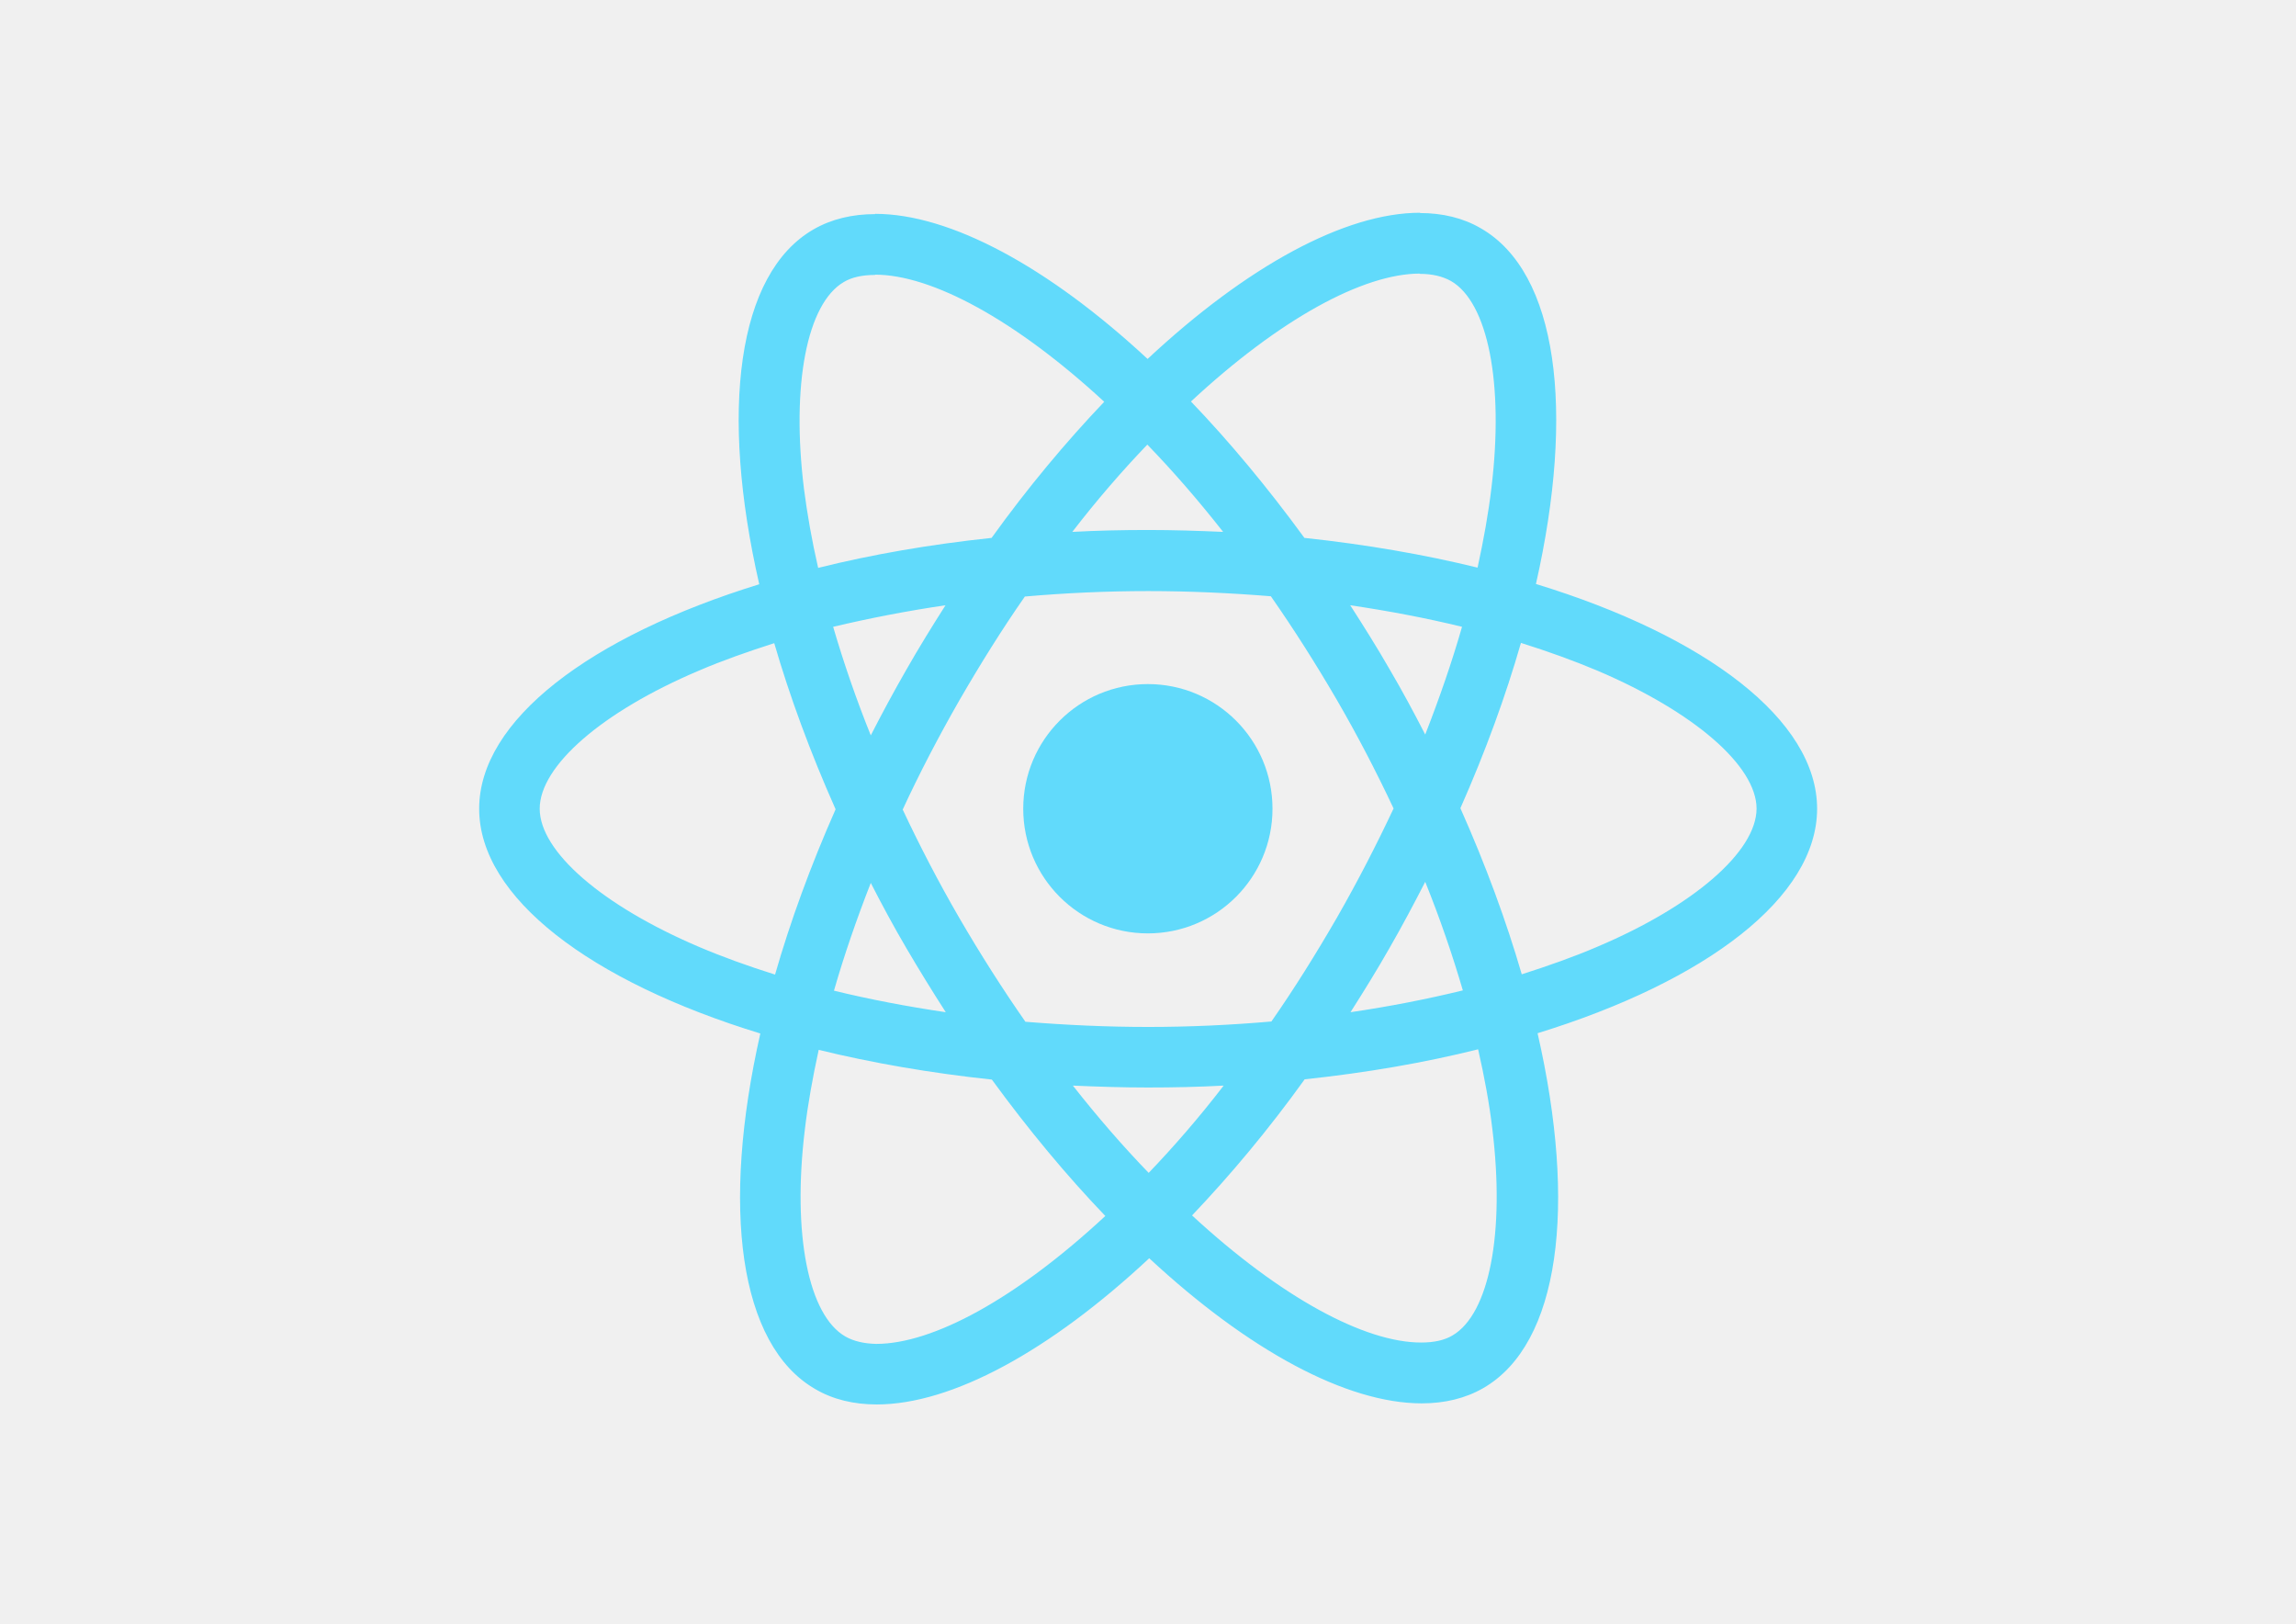
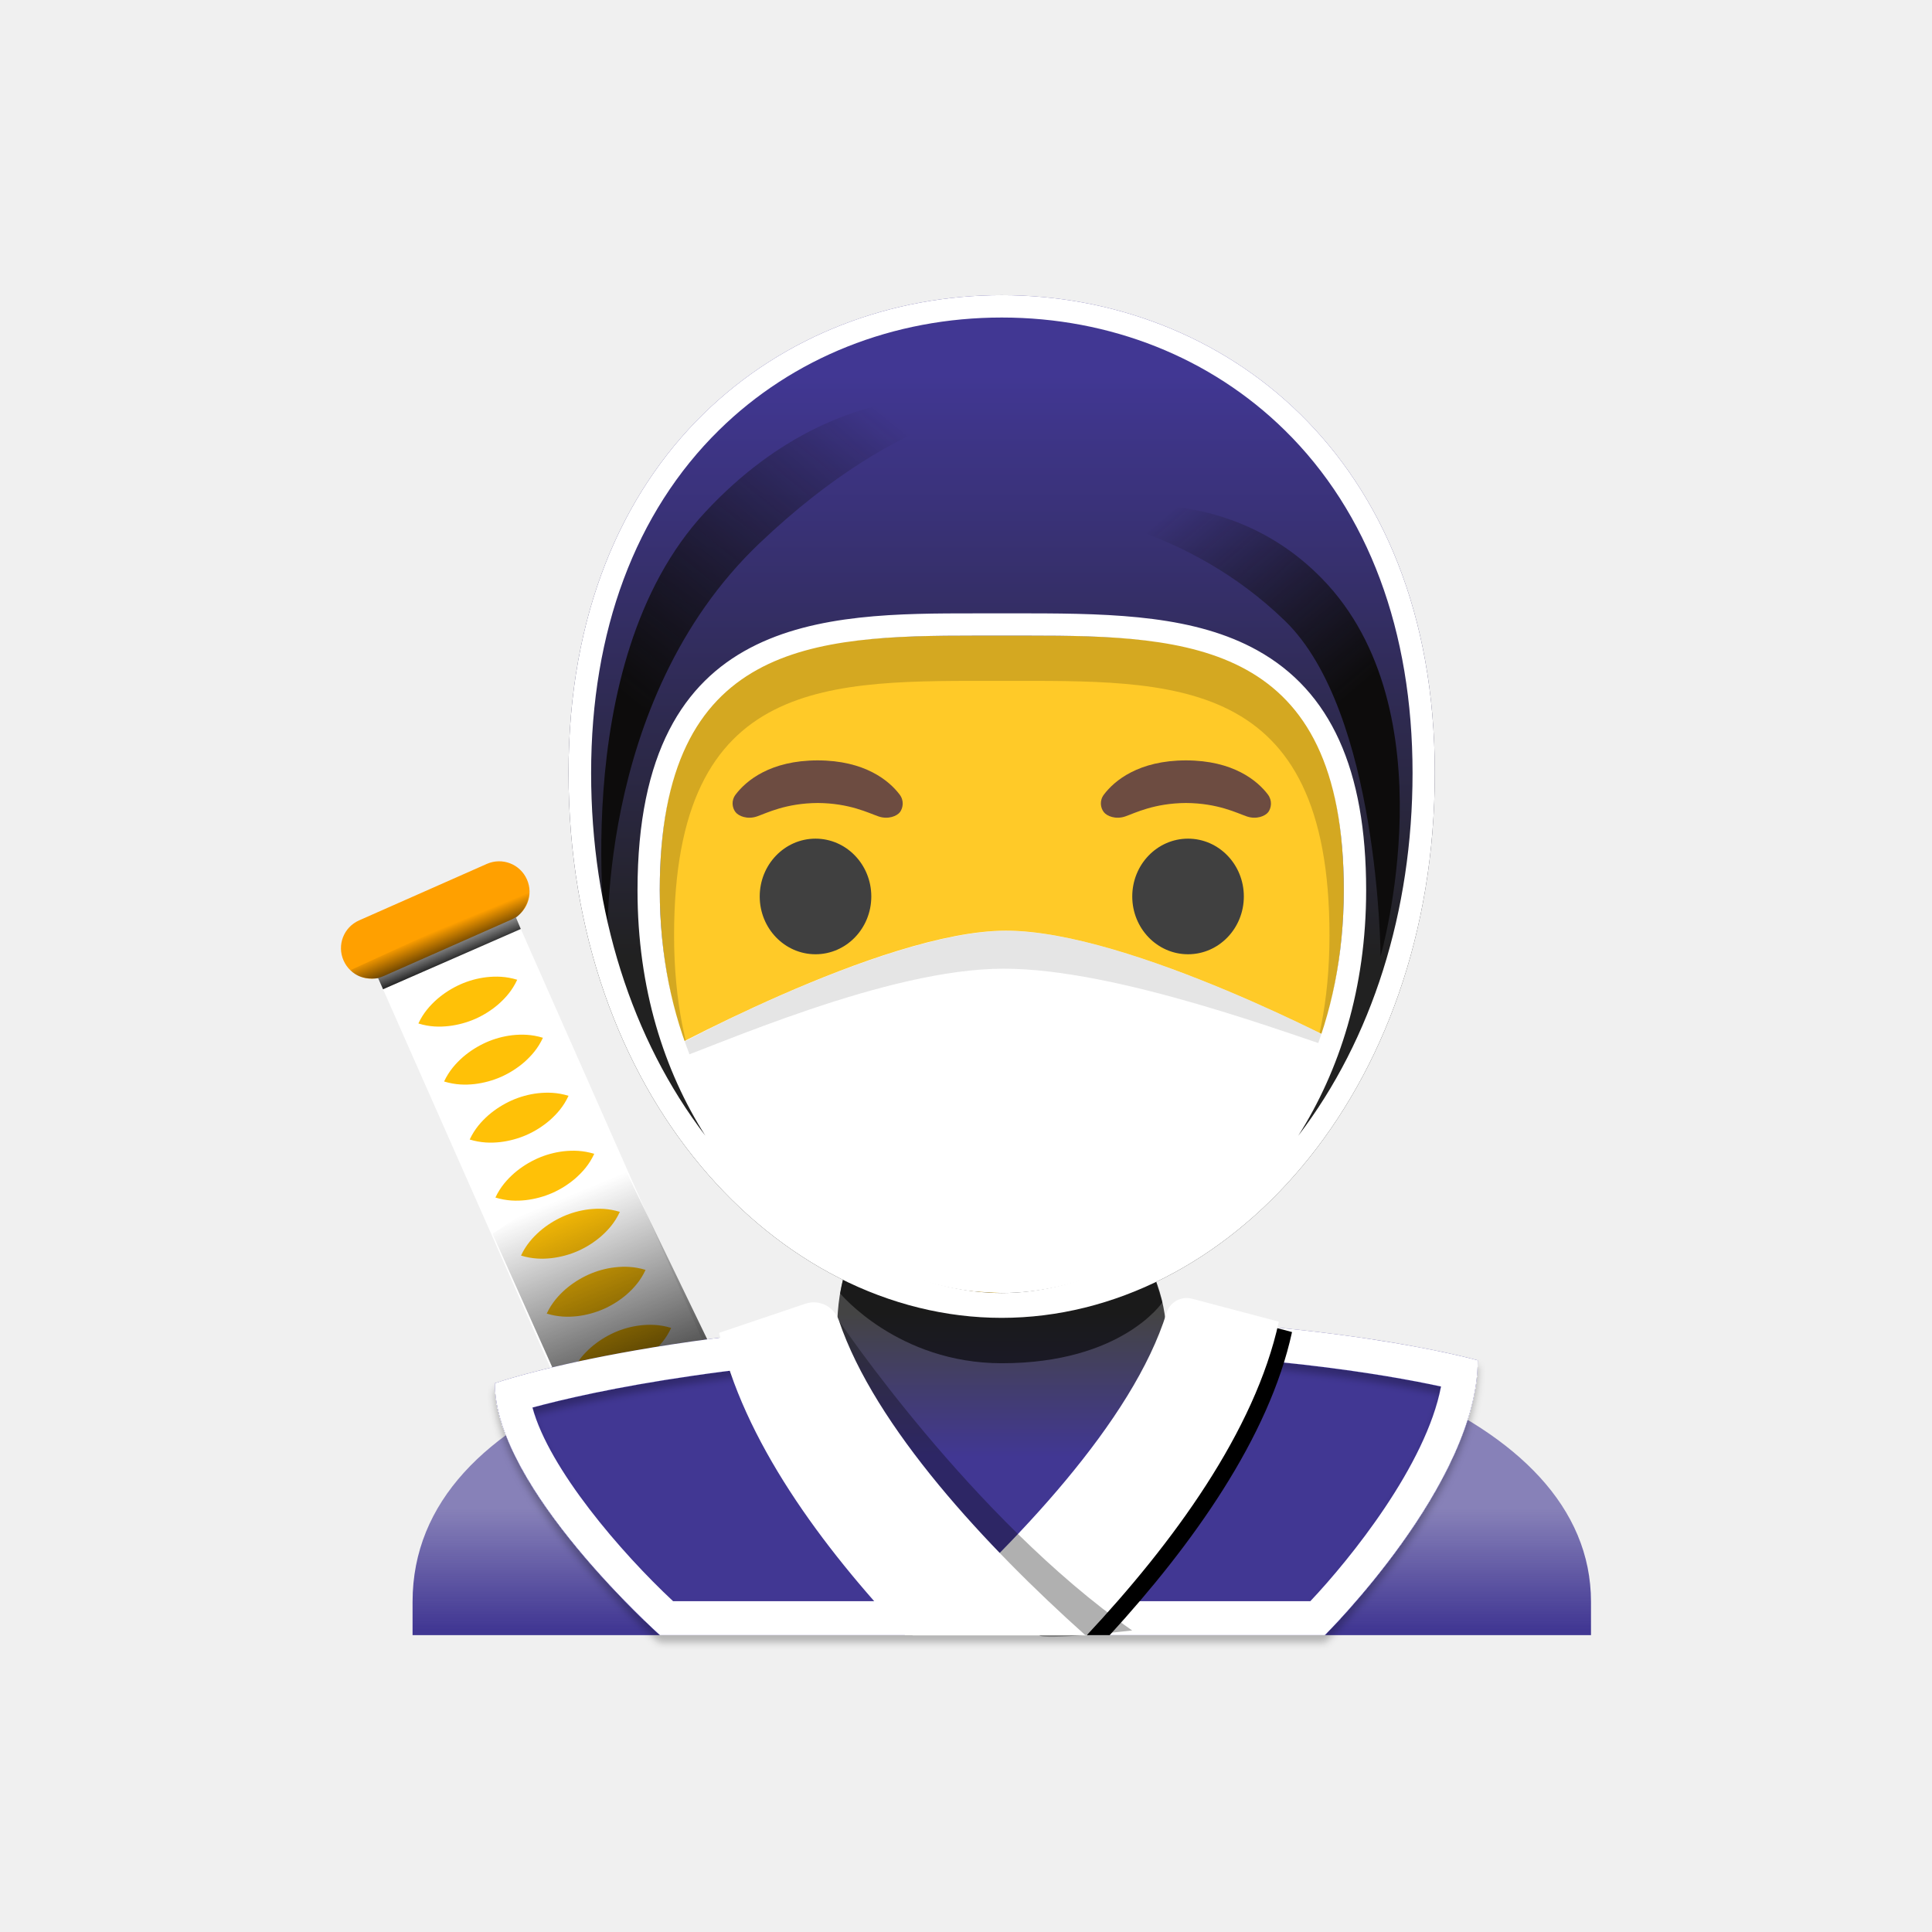
- <svg xmlns="http://www.w3.org/2000/svg" viewBox="0 0 841.9 595.3">
-   <g fill="#61DAFB">
-     <path d="M666.3 296.5c0-32.5-40.7-63.3-103.1-82.4 14.4-63.6 8-114.2-20.2-130.4-6.5-3.8-14.1-5.6-22.4-5.6v22.3c4.6 0 8.3.9 11.4 2.6 13.6 7.8 19.5 37.5 14.9 75.7-1.1 9.4-2.9 19.3-5.1 29.4-19.6-4.8-41-8.5-63.5-10.9-13.5-18.5-27.5-35.3-41.6-50 32.6-30.3 63.2-46.9 84-46.9V78c-27.5 0-63.5 19.6-99.9 53.6-36.4-33.8-72.4-53.2-99.9-53.2v22.3c20.7 0 51.4 16.5 84 46.6-14 14.7-28 31.4-41.3 49.9-22.6 2.4-44 6.1-63.6 11-2.3-10-4-19.7-5.2-29-4.7-38.2 1.1-67.9 14.6-75.8 3-1.8 6.9-2.6 11.5-2.6V78.5c-8.4 0-16 1.8-22.6 5.6-28.1 16.2-34.4 66.7-19.9 130.1-62.2 19.2-102.7 49.9-102.7 82.3 0 32.5 40.7 63.3 103.1 82.4-14.4 63.6-8 114.2 20.2 130.4 6.5 3.8 14.1 5.6 22.5 5.6 27.5 0 63.5-19.6 99.9-53.6 36.4 33.8 72.4 53.2 99.9 53.2 8.4 0 16-1.8 22.6-5.6 28.1-16.2 34.4-66.7 19.9-130.1 62-19.1 102.5-49.9 102.5-82.3zm-130.2-66.7c-3.7 12.9-8.3 26.2-13.5 39.5-4.1-8-8.4-16-13.1-24-4.6-8-9.5-15.8-14.4-23.4 14.2 2.1 27.9 4.7 41 7.9zm-45.8 106.5c-7.8 13.5-15.8 26.3-24.1 38.2-14.9 1.3-30 2-45.2 2-15.1 0-30.2-.7-45-1.9-8.3-11.9-16.4-24.6-24.2-38-7.6-13.1-14.5-26.4-20.8-39.8 6.2-13.4 13.2-26.8 20.7-39.9 7.8-13.5 15.8-26.3 24.1-38.2 14.9-1.3 30-2 45.2-2 15.1 0 30.2.7 45 1.9 8.3 11.9 16.4 24.6 24.2 38 7.6 13.1 14.5 26.4 20.8 39.8-6.3 13.4-13.2 26.8-20.7 39.9zm32.3-13c5.4 13.4 10 26.8 13.8 39.8-13.1 3.2-26.9 5.9-41.2 8 4.9-7.7 9.8-15.6 14.4-23.7 4.6-8 8.9-16.1 13-24.1zM421.2 430c-9.3-9.6-18.6-20.3-27.8-32 9 .4 18.2.7 27.5.7 9.4 0 18.7-.2 27.8-.7-9 11.7-18.3 22.4-27.5 32zm-74.4-58.9c-14.2-2.1-27.9-4.7-41-7.9 3.7-12.9 8.3-26.2 13.5-39.5 4.1 8 8.4 16 13.1 24 4.7 8 9.5 15.8 14.4 23.4zM420.7 163c9.3 9.6 18.6 20.3 27.8 32-9-.4-18.2-.7-27.5-.7-9.4 0-18.7.2-27.8.7 9-11.7 18.3-22.4 27.5-32zm-74 58.9c-4.9 7.7-9.8 15.6-14.4 23.7-4.6 8-8.9 16-13 24-5.4-13.4-10-26.8-13.8-39.8 13.1-3.1 26.9-5.8 41.2-7.9zm-90.5 125.2c-35.4-15.1-58.3-34.9-58.3-50.6 0-15.7 22.9-35.6 58.3-50.6 8.6-3.7 18-7 27.7-10.1 5.7 19.6 13.2 40 22.5 60.9-9.2 20.8-16.6 41.1-22.2 60.6-9.9-3.1-19.3-6.5-28-10.2zM310 490c-13.6-7.8-19.5-37.5-14.9-75.7 1.1-9.4 2.9-19.3 5.1-29.4 19.6 4.8 41 8.5 63.5 10.9 13.5 18.5 27.5 35.3 41.6 50-32.6 30.3-63.2 46.9-84 46.9-4.5-.1-8.3-1-11.3-2.7zm237.2-76.2c4.7 38.2-1.1 67.9-14.6 75.8-3 1.8-6.9 2.6-11.5 2.6-20.7 0-51.4-16.5-84-46.6 14-14.7 28-31.4 41.3-49.9 22.6-2.4 44-6.1 63.6-11 2.3 10.1 4.1 19.8 5.2 29.1zm38.5-66.7c-8.6 3.7-18 7-27.7 10.1-5.7-19.6-13.2-40-22.5-60.9 9.2-20.8 16.6-41.1 22.2-60.6 9.9 3.1 19.3 6.5 28.1 10.2 35.4 15.1 58.3 34.9 58.3 50.6-.1 15.7-23 35.6-58.4 50.6zM320.8 78.4z" />
-     <circle cx="420.9" cy="296.5" r="45.7" />
-     <path d="M520.5 78.1z" />
+ <svg xmlns="http://www.w3.org/2000/svg" width="1080" height="1080" viewBox="0 0 1080 1080" fill="none">
+   <path d="M445.063 867.5L368.187 901.5L207.188 537.312L284.062 503.312L445.063 867.5Z" fill="url(#paint0_linear_682_3)" />
+   <path d="M233.875 572.125C236.688 566.125 240.438 562 244.375 558.5C248.375 555.063 252.687 552.375 257.25 550.313C261.932 548.218 266.906 546.848 272 546.25C277.25 545.688 282.812 545.75 289.125 547.688C286.312 553.75 282.625 557.812 278.625 561.375C274.736 564.722 270.377 567.48 265.688 569.563C260.992 571.608 256.023 572.956 250.937 573.563C245.812 574.125 240.25 574.125 233.875 572.125Z" fill="#FFC107" />
+   <path d="M276.938 669.438C279.75 663.438 283.5 659.313 287.438 655.813C291.438 652.375 295.75 649.688 300.312 647.625C304.995 645.531 309.968 644.161 315.063 643.563C320.313 643 325.875 643.063 332.188 645C329.375 651.063 325.687 655.125 321.687 658.687C317.798 662.034 313.439 664.793 308.75 666.875C304.055 668.921 299.085 670.268 294 670.875C288.812 671.438 283.312 671.375 276.938 669.438Z" fill="#FFC107" />
+   <path d="M248.25 604.563C251.062 598.563 254.813 594.438 258.75 590.938C262.75 587.5 267.062 584.812 271.625 582.75C276.307 580.656 281.281 579.286 286.375 578.688C291.625 578.125 297.188 578.187 303.5 580.125C300.688 586.187 297 590.25 293 593.813C289.111 597.159 284.752 599.918 280.063 602C275.367 604.046 270.398 605.393 265.312 606C260.125 606.562 254.625 606.5 248.25 604.563Z" fill="#FFC107" />
+   <path d="M305.625 734.312C308.437 728.312 312.188 724.188 316.125 720.688C320.125 717.25 324.437 714.562 329 712.5C333.682 710.406 338.656 709.036 343.75 708.437C349 707.875 354.5 707.937 360.875 709.875C358.063 715.937 354.375 720 350.375 723.563C346.486 726.909 342.127 729.668 337.438 731.75C332.742 733.796 327.773 735.143 322.687 735.75C317.5 736.312 312 736.25 305.625 734.312Z" fill="#FFC107" />
+   <path d="M291.25 701.875C294.062 695.875 297.812 691.75 301.75 688.25C305.75 684.813 310.062 682.125 314.625 680.063C319.307 677.968 324.281 676.598 329.375 676C334.625 675.438 340.125 675.5 346.5 677.438C343.688 683.5 340 687.563 336 691.125C332.111 694.472 327.752 697.23 323.063 699.313C318.367 701.358 313.398 702.706 308.312 703.313C303.125 703.875 297.625 703.813 291.25 701.875Z" fill="#FFC107" />
+   <path d="M348.625 831.625C351.5 825.625 355.188 821.5 359.125 818C363.125 814.563 367.437 811.875 372 809.812C376.682 807.718 381.656 806.348 386.75 805.75C392 805.187 397.5 805.25 403.875 807.187C401.063 813.25 397.375 817.313 393.375 820.875C389.375 824.313 385.062 827 380.5 829.062C375.805 831.108 370.835 832.456 365.75 833.062C360.5 833.625 355 833.563 348.625 831.625Z" fill="#FFC107" />
+   <path d="M262.562 637C265.375 631 269.125 626.875 273.063 623.375C277.063 619.937 281.375 617.25 285.937 615.187C290.62 613.093 295.593 611.723 300.687 611.125C305.937 610.562 311.5 610.625 317.813 612.562C315 618.625 311.312 622.688 307.312 626.25C303.423 629.597 299.064 632.355 294.375 634.437C289.68 636.483 284.71 637.831 279.625 638.437C274.437 639 268.937 638.937 262.562 637Z" fill="#FFC107" />
+   <path d="M334.312 799.188C337.125 793.188 340.875 789.063 344.813 785.563C348.813 782.125 353.125 779.438 357.688 777.375C362.37 775.281 367.343 773.911 372.437 773.313C377.687 772.75 383.188 772.813 389.563 774.75C386.75 780.813 383.062 784.875 379.062 788.438C375.062 791.875 370.75 794.563 366.187 796.625C361.492 798.671 356.523 800.018 351.438 800.625C346.188 801.188 340.625 801.125 334.312 799.188Z" fill="#FFC107" />
+   <path d="M319.938 766.75C322.75 760.75 326.5 756.625 330.437 753.125C334.437 749.687 338.75 747 343.312 744.937C347.995 742.843 352.968 741.473 358.062 740.875C363.312 740.312 368.813 740.375 375.188 742.312C372.375 748.375 368.687 752.437 364.687 756C360.687 759.437 356.375 762.125 351.812 764.187C347.117 766.233 342.148 767.581 337.062 768.187C331.812 768.75 326.312 768.687 319.938 766.75Z" fill="#FFC107" />
+   <path d="M285.875 514.063L214.5 545.625C205.875 549.438 195.875 545.563 192.063 536.938C188.25 528.313 192.125 518.313 200.75 514.5L272.125 482.938C280.75 479.125 290.75 483 294.562 491.625C298.375 500.188 294.5 510.25 285.875 514.063Z" fill="#FFA000" />
+   <g opacity="0.81">
+     <path d="M318.875 787L275.312 689.687L344.562 643.5L398.188 754.563L318.875 787Z" fill="url(#paint1_linear_682_3)" />
  </g>
+   <path d="M195.875 542.313C201.563 548.563 211.375 546.812 211.375 546.812L214.125 553L291.125 519.313L288.438 512.937C288.438 512.937 296.562 507.375 295.875 496.312L195.875 542.313Z" fill="url(#paint2_linear_682_3)" />
+   <path d="M230.625 895.438V914.062H889.375V895.438C889.375 789.125 722.437 736.5 560 736.688C398.562 736.875 230.625 782.813 230.625 895.438Z" fill="url(#paint3_linear_682_3)" />
+   <path d="M276.625 773.25C276.625 831.688 368.938 914.063 368.938 914.063H740.563C740.563 914.063 826.063 829.438 826.063 760.438C826.063 760.438 731.25 733.25 560 736.688C368.937 740.5 276.625 773.25 276.625 773.25Z" fill="#413793" />
+   <g filter="url(#filter0_d_682_3)">
+     <path d="M589.688 755.375C700.813 755.375 775.312 768.5 805.562 775.063C797.125 819 754.875 871.375 732.5 895.062H376.25C347.062 867.812 307 821.188 297.625 786.812C330.125 778 416.938 758.563 560.375 755.688C570.188 755.5 580 755.375 589.688 755.375ZM589.688 736.375C580.062 736.375 570.188 736.438 560 736.688C369 740.5 276.625 773.25 276.625 773.25C276.625 831.688 368.938 914.062 368.938 914.062H740.562C740.562 914.062 826.062 829.437 826.062 760.437C826.062 760.437 742.125 736.375 589.688 736.375Z" fill="url(#paint4_linear_682_3)" />
+   </g>
+   <path d="M467.812 749.375C467.812 730.75 469.063 698 491.375 687.562C506.813 680.375 610.5 684.062 626.5 692.312C646.75 702.75 652.187 731.75 652.187 749.312C652.187 780.812 610.937 875.187 560.062 875.187C509.187 875.187 467.812 780.875 467.812 749.375Z" fill="url(#paint5_linear_682_3)" />
+   <path opacity="0.61" d="M473.937 702.375L469.625 723C469.625 723 501.937 762.062 560 762.062C627.062 762.062 649.75 728.062 649.75 728.062L643.937 708.75L473.937 702.375Z" fill="black" />
+   <path d="M620.312 914.062C666.5 863.625 709.438 803.562 722.25 744.625L673.75 731.813C667.625 730.188 661.375 733.687 659.5 739.687C641.438 797.937 580.062 863.812 524.188 914.062H620.312Z" fill="black" />
+   <path d="M607.438 914.187C655.688 862.562 701.563 800.062 714.875 738.812L666.375 726C660.25 724.375 654 727.875 652.125 733.875C633.313 794.437 567.688 863.312 510.062 914.187H607.438Z" fill="url(#paint6_linear_682_3)" />
+   <g opacity="0.31">
+     <path d="M469 738.312C469 738.312 543.125 848.625 632.875 911.437C632.875 911.437 582.437 917.25 581 914.062C579.562 910.875 472.938 794.25 472.938 794.25L469 738.312Z" fill="black" />
+   </g>
+   <path d="M606.688 914.063C551.313 864.5 489.125 797.813 469 738.313C466.375 730.5 458.125 726.188 450.313 728.75L402 745.063C415.25 804.75 459.188 864.5 506 914.063H606.688Z" fill="url(#paint7_linear_682_3)" />
+   <path d="M560 198.688C449.75 198.688 347.688 316.563 347.688 486.25C347.688 655 452.875 731.437 560 731.437C667.125 731.437 772.313 655 772.313 486.25C772.313 316.563 670.25 198.688 560 198.688Z" fill="#FFCA28" />
+   <path d="M455.875 533.438C473.099 533.438 487.062 518.971 487.062 501.125C487.062 483.279 473.099 468.812 455.875 468.812C438.651 468.812 424.688 483.279 424.688 501.125C424.688 518.971 438.651 533.438 455.875 533.438Z" fill="#404040" />
+   <path d="M664.125 533.438C681.349 533.438 695.313 518.971 695.313 501.125C695.313 483.279 681.349 468.812 664.125 468.812C646.901 468.812 632.938 483.279 632.938 501.125C632.938 518.971 646.901 533.438 664.125 533.438Z" fill="#404040" />
+   <path d="M502.875 444.125C497 436.375 483.437 425.062 457.062 425.062C430.687 425.062 417.125 436.375 411.25 444.125C408.625 447.562 409.312 451.562 411.125 453.937C412.812 456.187 417.75 458.25 423.187 456.375C428.625 454.5 439.25 449 457.125 448.875C474.937 449 485.562 454.5 491.062 456.375C496.5 458.25 501.437 456.187 503.125 453.937C504.812 451.562 505.5 447.562 502.875 444.125Z" fill="#6D4C41" />
+   <path d="M708.75 444.125C702.875 436.375 689.312 425.062 662.937 425.062C636.562 425.062 623 436.375 617.125 444.125C614.5 447.562 615.188 451.562 617 453.937C618.688 456.187 623.625 458.25 629.063 456.375C634.5 454.5 645.125 449 663 448.875C680.813 449 691.438 454.5 696.938 456.375C702.375 458.25 707.313 456.187 709 453.937C710.688 451.562 711.313 447.562 708.75 444.125Z" fill="#6D4C41" />
+   <path opacity="0.17" d="M560 190.312C442.937 190.312 347.688 268.938 347.688 447.625C347.688 627.313 439.562 725.562 560 725.562C680.437 725.562 782.5 625 782.5 445.25C782.438 266.563 677.062 190.312 560 190.312ZM560 710.562C481.125 710.562 376.812 669.937 376.812 522.875C376.812 376.625 464.5 380.625 560 380.625C655.5 380.625 743.188 376.625 743.188 522.875C743.188 669.937 638.875 710.562 560 710.562Z" fill="black" />
+   <path d="M562.312 520.25C632 520.25 756.625 587.062 756.625 587.062C752.813 650.937 669.625 724.437 566.75 722.937C394.125 720.437 363.312 592.187 363.312 592.187C363.312 592.187 492.625 520.25 562.312 520.25Z" fill="url(#paint8_linear_682_3)" />
+   <path opacity="0.4" d="M756.437 589.625C756.437 589.438 756.5 589.25 756.5 589.125C749.875 585.188 743.187 581.063 736.437 576.813C698.25 558.063 614.75 520.312 562.375 520.312C514.125 520.312 432.75 556 382.75 582.188C372.75 588.875 378.5 589.5 368.812 595.625C401.562 584.125 495.937 541.5 560.937 541.5C624.75 541.437 721.5 578.375 756.437 589.625Z" fill="#BDBDBD" />
+   <path d="M560 165C437.812 165 317.812 253.375 317.812 432.125C317.812 611.812 434.25 736.688 559.938 736.688C685.625 736.688 802.063 611.812 802.063 432.125C802.125 253.375 682.188 165 560 165ZM560 722.812C477.625 722.812 368.813 644.625 368.813 497.562C368.813 351.312 460.312 355.312 560 355.312C659.688 355.312 751.188 351.312 751.188 497.562C751.188 644.562 642.313 722.812 560 722.812Z" fill="url(#paint9_linear_682_3)" />
+   <path d="M566.75 225.75C566.75 225.75 476.5 197.688 394.125 286.375C315.125 371.437 339.75 534 339.75 534C339.75 534 331.375 392.312 424.625 303.625C506.187 226 566.75 225.75 566.75 225.75Z" fill="url(#paint10_linear_682_3)" />
+   <path d="M718.375 347.125C771 398.25 771.75 534.5 771.75 534.5C771.75 534.5 811.188 397.312 738.938 323.375C679.188 262.187 596.438 286.937 596.438 286.937C596.438 286.937 662.938 293.25 718.375 347.125Z" fill="url(#paint11_linear_682_3)" />
+   <path d="M560 177.5C620.625 177.5 676.813 199.875 718.125 240.438C764.938 286.375 789.625 352.625 789.625 432.125C789.625 509.438 767 580.938 725.75 634.875C748.75 598.562 763.688 552.625 763.688 497.625C763.688 430.125 743.813 386.312 702.875 363.562C668.438 344.438 624.5 342.875 574.813 342.875H545.313C461.125 342.875 356.375 342.875 356.375 497.625C356.375 552.688 371.25 598.562 394.312 634.875C353.062 580.938 330.437 509.438 330.437 432.125C330.437 352.688 355.187 286.375 401.938 240.438C443.188 199.875 499.375 177.5 560 177.5ZM560 165C437.812 165 317.812 253.375 317.812 432.125C317.812 611.812 434.25 736.688 559.938 736.688C685.625 736.688 802.063 611.812 802.063 432.125C802.125 253.375 682.188 165 560 165ZM560 355.312H574.75C664.938 355.312 751.188 358.875 751.188 497.562C751.188 644.562 638.688 722.812 560 722.812C481.312 722.812 368.813 644.562 368.813 497.562C368.813 358.875 455.062 355.312 545.25 355.312H560Z" fill="white" />
+   <defs>
+     <filter id="filter0_d_682_3" x="272.625" y="736.375" width="557.438" height="185.688" filterUnits="userSpaceOnUse" color-interpolation-filters="sRGB">
+       <feFlood flood-opacity="0" result="BackgroundImageFix" />
+       <feColorMatrix in="SourceAlpha" type="matrix" values="0 0 0 0 0 0 0 0 0 0 0 0 0 0 0 0 0 0 127 0" result="hardAlpha" />
+       <feOffset dy="4" />
+       <feGaussianBlur stdDeviation="2" />
+       <feComposite in2="hardAlpha" operator="out" />
+       <feColorMatrix type="matrix" values="0 0 0 0 0 0 0 0 0 0 0 0 0 0 0 0 0 0 0.25 0" />
+       <feBlend mode="normal" in2="BackgroundImageFix" result="effect1_dropShadow_682_3" />
+       <feBlend mode="normal" in="SourceGraphic" in2="effect1_dropShadow_682_3" result="shape" />
+     </filter>
+     <linearGradient id="paint0_linear_682_3" x1="261.456" y1="563.844" x2="350.825" y2="755.337" gradientUnits="userSpaceOnUse">
+       <stop stop-color="white" />
+       <stop offset="1" stop-color="white" />
+     </linearGradient>
+     <linearGradient id="paint1_linear_682_3" x1="363.8" y1="787.681" x2="315.013" y2="669.462" gradientUnits="userSpaceOnUse">
+       <stop />
+       <stop offset="1" stop-opacity="0" />
+     </linearGradient>
+     <linearGradient id="paint2_linear_682_3" x1="254.288" y1="539.719" x2="245.887" y2="519.363" gradientUnits="userSpaceOnUse">
+       <stop />
+       <stop offset="1" stop-opacity="0" />
+     </linearGradient>
+     <linearGradient id="paint3_linear_682_3" x1="559.994" y1="924.612" x2="559.994" y2="843.313" gradientUnits="userSpaceOnUse">
+       <stop offset="0.17" stop-color="#413793" />
+       <stop offset="1" stop-color="#413793" stop-opacity="0.6" />
+     </linearGradient>
+     <linearGradient id="paint4_linear_682_3" x1="551.331" y1="736.388" x2="551.331" y2="914.05" gradientUnits="userSpaceOnUse">
+       <stop stop-color="white" />
+       <stop offset="0.265" stop-color="white" />
+       <stop offset="0.754" stop-color="white" />
+       <stop offset="1" stop-color="white" />
+     </linearGradient>
+     <linearGradient id="paint5_linear_682_3" x1="559.994" y1="724.019" x2="559.994" y2="862.325" gradientUnits="userSpaceOnUse">
+       <stop offset="0.074" stop-color="#444444" />
+       <stop offset="0.653" stop-color="#413793" />
+     </linearGradient>
+     <linearGradient id="paint6_linear_682_3" x1="672.688" y1="747.194" x2="603.513" y2="854.556" gradientUnits="userSpaceOnUse">
+       <stop stop-color="white" />
+       <stop offset="1" stop-color="white" />
+     </linearGradient>
+     <linearGradient id="paint7_linear_682_3" x1="509.413" y1="852.894" x2="407.612" y2="706.713" gradientUnits="userSpaceOnUse">
+       <stop stop-color="white" />
+       <stop offset="1" stop-color="white" />
+     </linearGradient>
+     <linearGradient id="paint8_linear_682_3" x1="559.988" y1="584.662" x2="559.988" y2="736.081" gradientUnits="userSpaceOnUse">
+       <stop offset="0.074" stop-color="white" />
+       <stop offset="0.653" stop-color="white" />
+     </linearGradient>
+     <linearGradient id="paint9_linear_682_3" x1="559.988" y1="168.2" x2="559.988" y2="730.012" gradientUnits="userSpaceOnUse">
+       <stop offset="0.074" stop-color="#413793" />
+       <stop offset="0.653" stop-color="#212121" />
+     </linearGradient>
+     <linearGradient id="paint10_linear_682_3" x1="369.944" y1="406.188" x2="505.081" y2="239.381" gradientUnits="userSpaceOnUse">
+       <stop stop-color="#0D0C0C" />
+       <stop offset="1" stop-color="#0D0C0C" stop-opacity="0" />
+     </linearGradient>
+     <linearGradient id="paint11_linear_682_3" x1="735.325" y1="405.037" x2="642.419" y2="295.237" gradientUnits="userSpaceOnUse">
+       <stop stop-color="#0D0C0C" />
+       <stop offset="1" stop-color="#0D0C0C" stop-opacity="0" />
+     </linearGradient>
+   </defs>
</svg>
